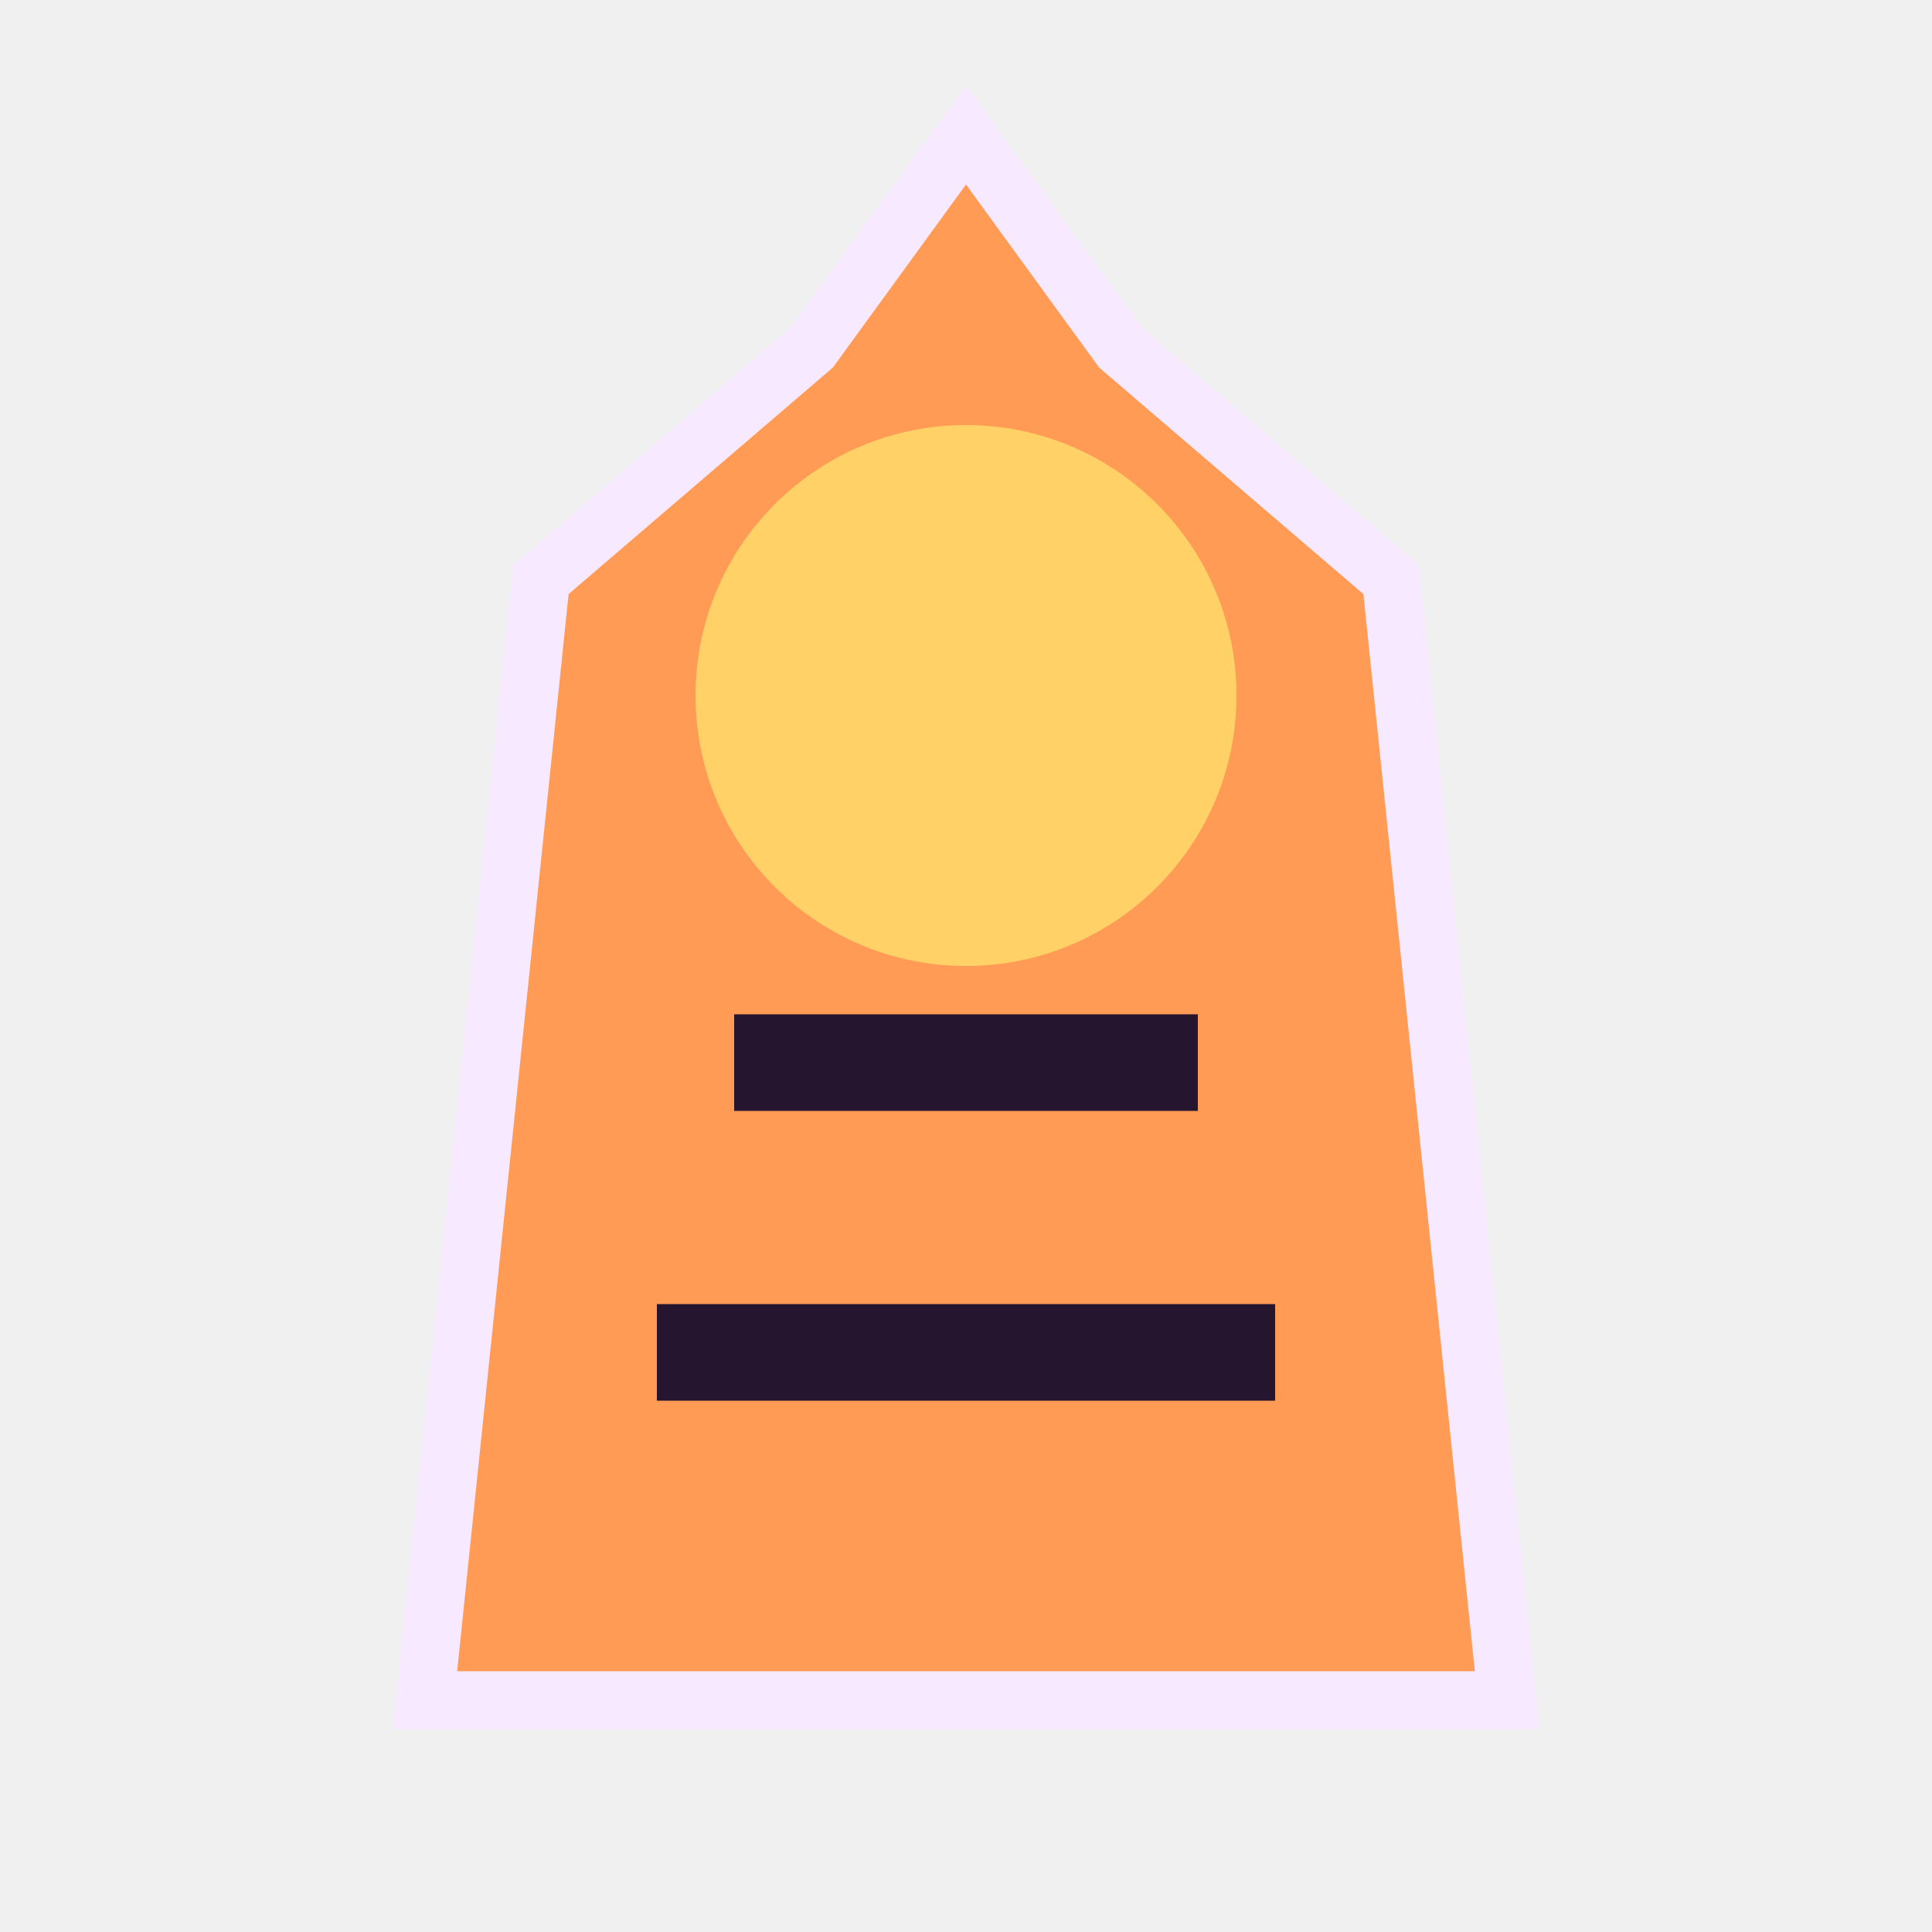
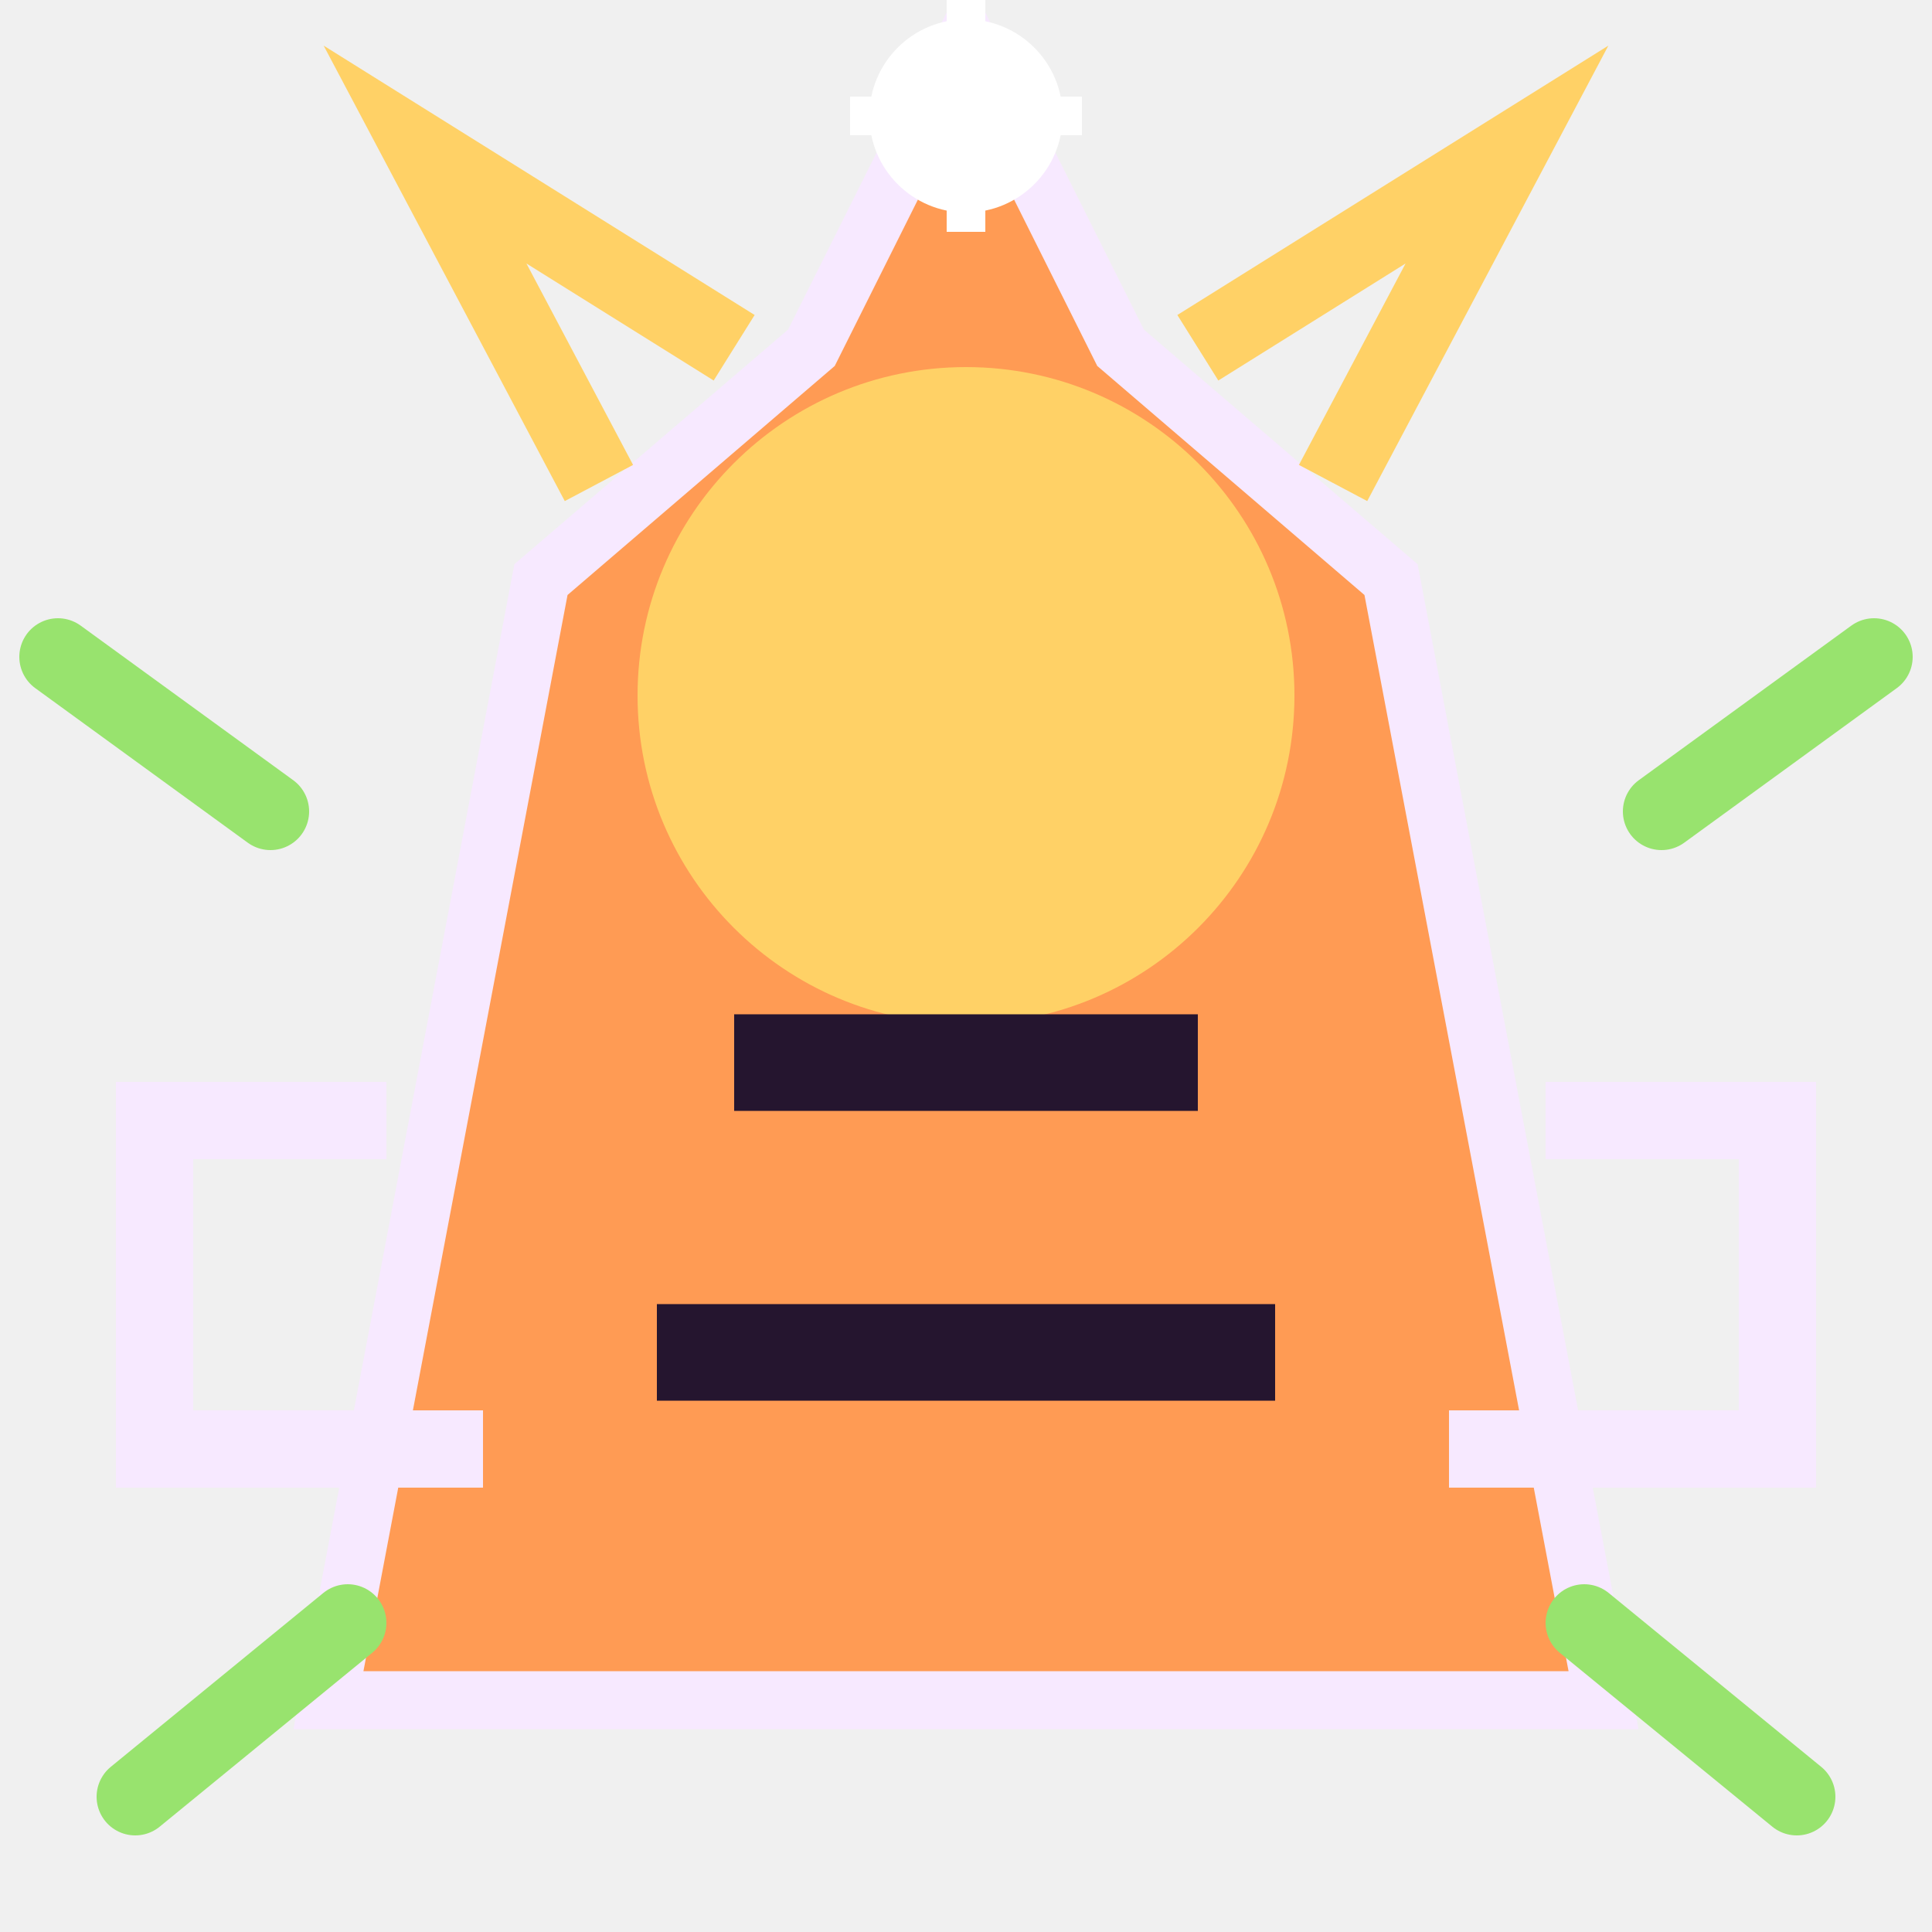
<svg xmlns="http://www.w3.org/2000/svg" viewBox="0 0 100 100">
  <g>
-     <path d="M22 88 L28 30 L42 18 L50 7 L58 18 L72 30 L78 88 Z" fill="#FF9B54" stroke="#F7E9FF" stroke-width="3" />
-     <circle cx="50" cy="36" r="14" fill="#FFD166" />
+     <path d="M17 88 L28 30 L42 18 L50 2 L58 18 L72 30 L83 88 Z" fill="#FF9B54" stroke="#F7E9FF" stroke-width="3" />
+     <circle cx="50" cy="36" r="17" fill="#FFD166" />
    <path d="M34 70H66M38 55H62" stroke="#25152F" stroke-width="5" />
+     <path d="M20 58H8V75H25M80 58H92V75H75" fill="none" stroke="#F7E9FF" stroke-width="4" />
+     <path d="M31 25L22 8 38 18M69 25L78 8 62 18" fill="none" stroke="#FFD166" stroke-width="4" />
+     <path d="M14 42L3 34M86 42L97 34M18 84L7 93M82 84L93 93" stroke="#98E36E" stroke-width="4" stroke-linecap="round" />
+     <circle cx="50" cy="6" r="5" fill="#FFFFFF" />
+     <path d="M50 0V12M44 6H56" stroke="#FFFFFF" stroke-width="2" />
  </g>
</svg>
